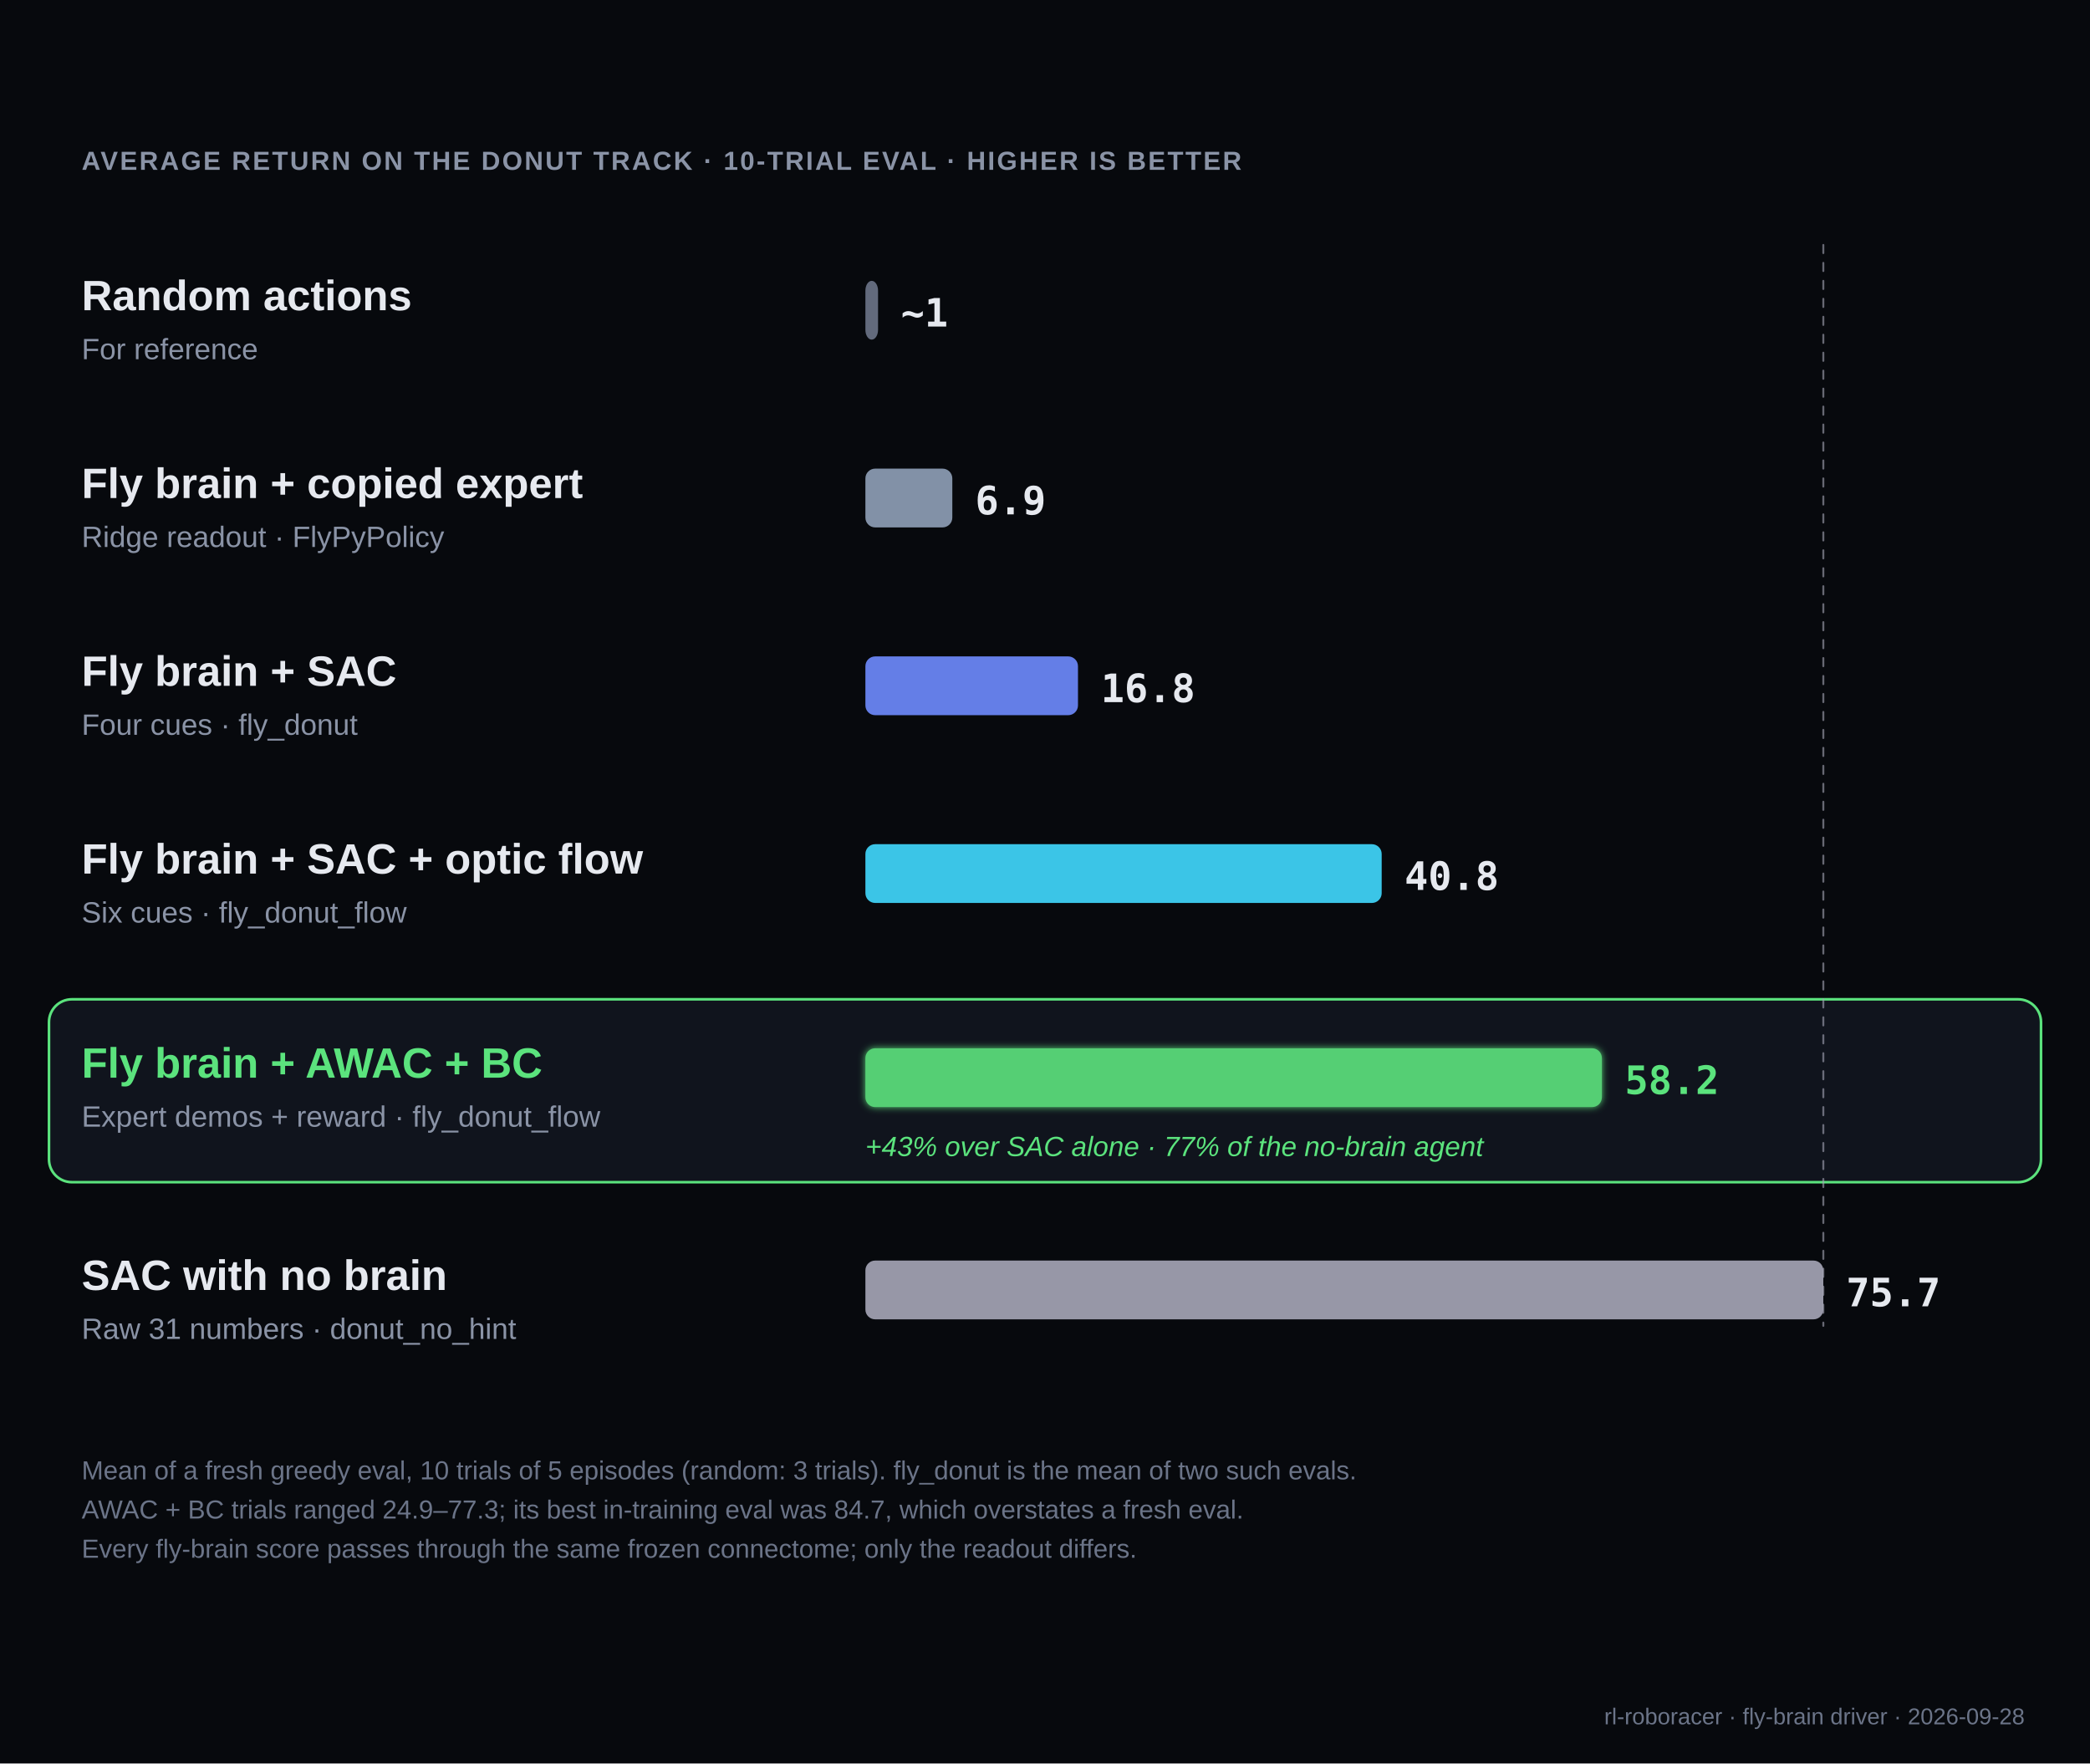
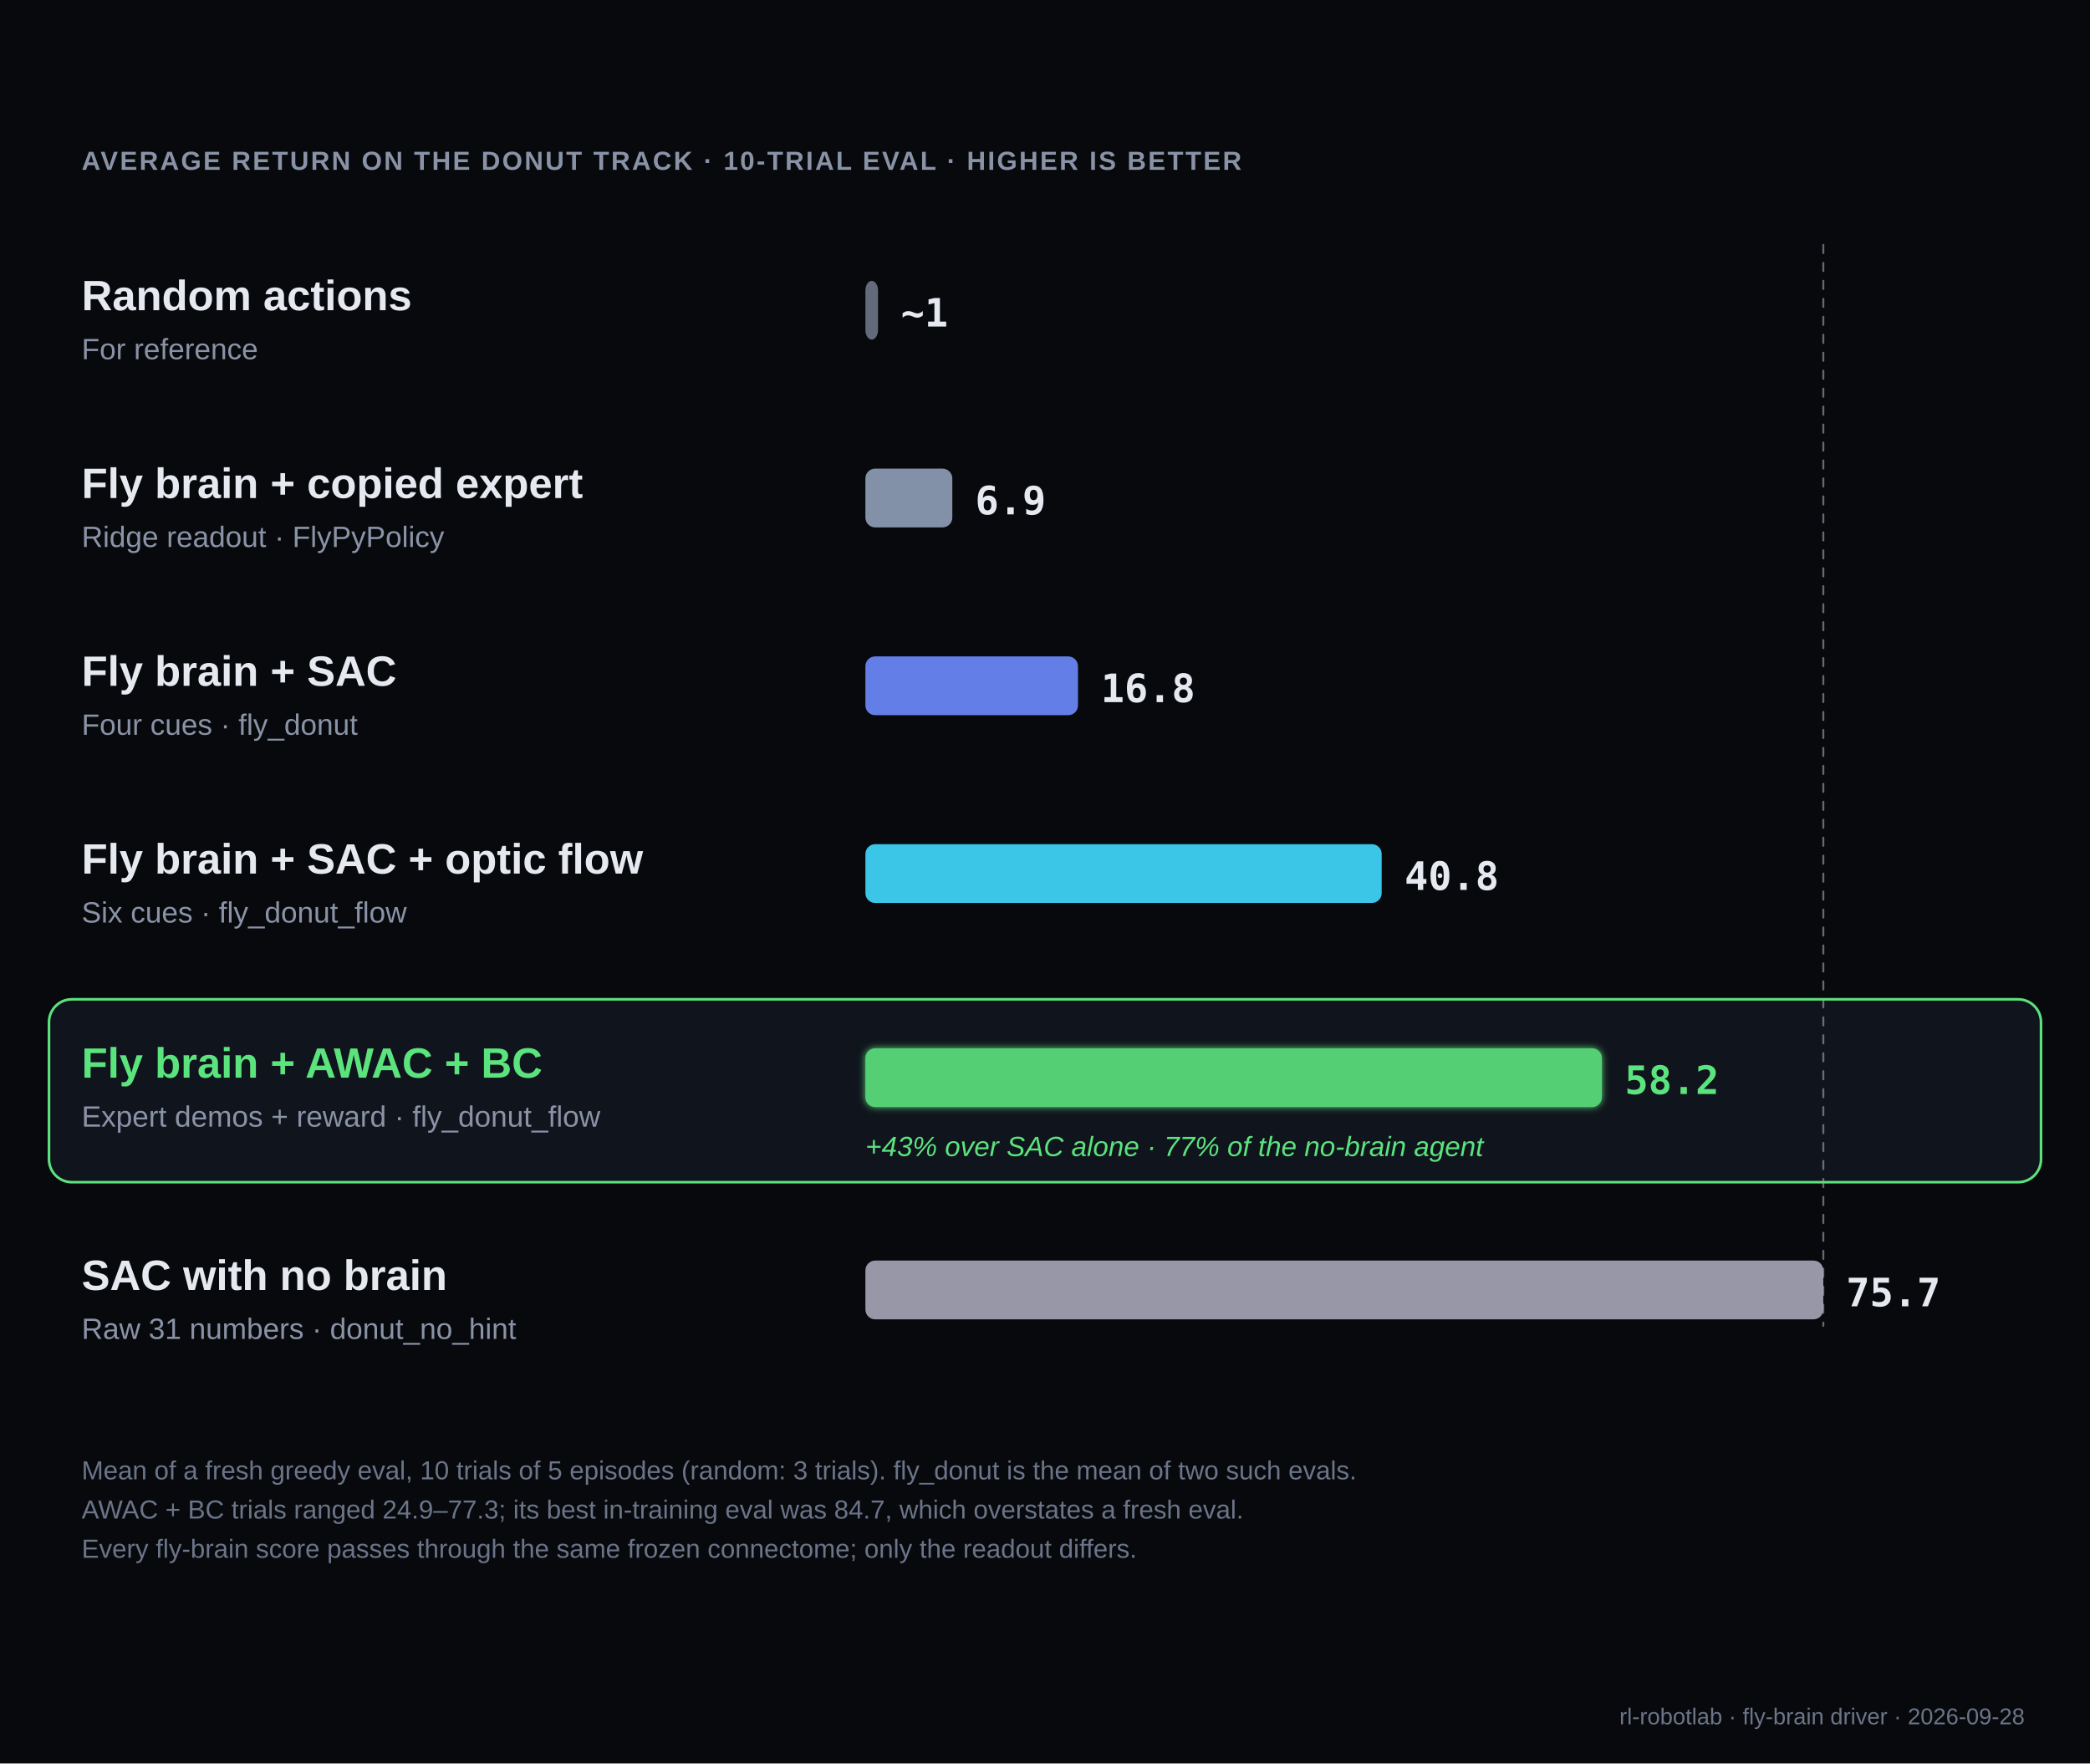
<svg xmlns="http://www.w3.org/2000/svg" width="1280" height="1080" viewBox="640 0 1280 1080">
  <defs>
    <filter id="glow" x="-100%" y="-100%" width="300%" height="300%">
      <feGaussianBlur stdDeviation="2.2" result="b" />
      <feMerge>
        <feMergeNode in="b" />
        <feMergeNode in="SourceGraphic" />
      </feMerge>
    </filter>
    <filter id="soft" x="-20%" y="-20%" width="140%" height="140%">
      <feGaussianBlur stdDeviation="7" />
    </filter>
    <marker id="arr" viewBox="0 0 10 10" refX="8.5" refY="5" markerWidth="7" markerHeight="7" orient="auto-start-reverse">
      <path d="M0,0 L10,5 L0,10 z" fill="#8a93a6" />
    </marker>
    <marker id="arrL" viewBox="0 0 10 10" refX="8.5" refY="5" markerWidth="7" markerHeight="7" orient="auto-start-reverse">
      <path d="M0,0 L10,5 L0,10 z" fill="#5BE37D" />
    </marker>
    <clipPath id="rclip">
      <rect x="640" y="0" width="1280" height="1080" />
    </clipPath>
    <linearGradient id="fadeL" x1="0" x2="1">
      <stop offset="0" stop-color="#07090d" />
      <stop offset="1" stop-color="#07090d" stop-opacity="0" />
    </linearGradient>
    <linearGradient id="fadeR" x1="0" x2="1">
      <stop offset="0" stop-color="#07090d" stop-opacity="0" />
      <stop offset="1" stop-color="#07090d" />
    </linearGradient>
  </defs>
  <rect x="0" y="0" width="1920" height="1080" fill="#07090d" />
  <text data-box="640,1900" x="690" y="104" font-family="'Segoe UI', 'Helvetica Neue', Arial, sans-serif" font-size="16" fill="#8a93a6" font-weight="700" text-anchor="start" letter-spacing="1.2">AVERAGE RETURN ON THE DONUT TRACK · 10-TRIAL EVAL · HIGHER IS BETTER</text>
  <text data-box="640,1900" x="690" y="190" font-family="'Segoe UI', 'Helvetica Neue', Arial, sans-serif" font-size="26" fill="#e6e9ef" font-weight="600" text-anchor="start">Random actions</text>
  <text data-box="640,1900" x="690" y="220" font-family="'Segoe UI', 'Helvetica Neue', Arial, sans-serif" font-size="18" fill="#8a93a6" font-weight="400" text-anchor="start">For reference</text>
  <rect x="1170" y="172" width="7.75" height="36" rx="6" fill="#6b7488" opacity="0.9" />
  <text data-box="640,1900" x="1191.75" y="200" font-family="Consolas, 'SF Mono', Menlo, monospace" font-size="24" fill="#e6e9ef" font-weight="600" text-anchor="start">~1</text>
  <text data-box="640,1900" x="690" y="305" font-family="'Segoe UI', 'Helvetica Neue', Arial, sans-serif" font-size="26" fill="#e6e9ef" font-weight="600" text-anchor="start">Fly brain + copied expert</text>
  <text data-box="640,1900" x="690" y="335" font-family="'Segoe UI', 'Helvetica Neue', Arial, sans-serif" font-size="18" fill="#8a93a6" font-weight="400" text-anchor="start">Ridge readout · FlyPyPolicy</text>
  <rect x="1170" y="287" width="53.24" height="36" rx="6" fill="#8fa0b8" opacity="0.9" />
  <text data-box="640,1900" x="1237.24" y="315" font-family="Consolas, 'SF Mono', Menlo, monospace" font-size="24" fill="#e6e9ef" font-weight="600" text-anchor="start">6.9</text>
  <text data-box="640,1900" x="690" y="420" font-family="'Segoe UI', 'Helvetica Neue', Arial, sans-serif" font-size="26" fill="#e6e9ef" font-weight="600" text-anchor="start">Fly brain + SAC</text>
  <text data-box="640,1900" x="690" y="450" font-family="'Segoe UI', 'Helvetica Neue', Arial, sans-serif" font-size="18" fill="#8a93a6" font-weight="400" text-anchor="start">Four cues · fly_donut</text>
  <rect x="1170" y="402" width="130.2" height="36" rx="6" fill="#6E8BFF" opacity="0.9" />
  <text data-box="640,1900" x="1314.2" y="430" font-family="Consolas, 'SF Mono', Menlo, monospace" font-size="24" fill="#e6e9ef" font-weight="600" text-anchor="start">16.8</text>
  <text data-box="640,1900" x="690" y="535" font-family="'Segoe UI', 'Helvetica Neue', Arial, sans-serif" font-size="26" fill="#e6e9ef" font-weight="600" text-anchor="start">Fly brain + SAC + optic flow</text>
  <text data-box="640,1900" x="690" y="565" font-family="'Segoe UI', 'Helvetica Neue', Arial, sans-serif" font-size="18" fill="#8a93a6" font-weight="400" text-anchor="start">Six cues · fly_donut_flow</text>
  <rect x="1170" y="517" width="316.2" height="36" rx="6" fill="#40D9FF" opacity="0.9" />
  <text data-box="640,1900" x="1500.2" y="545" font-family="Consolas, 'SF Mono', Menlo, monospace" font-size="24" fill="#e6e9ef" font-weight="600" text-anchor="start">40.8</text>
  <rect x="670" y="612" width="1220" height="112" rx="14" fill="#10141d" stroke="#5BE37D" stroke-width="1.6" />
  <text data-box="640,1900" x="690" y="660" font-family="'Segoe UI', 'Helvetica Neue', Arial, sans-serif" font-size="26" fill="#5BE37D" font-weight="600" text-anchor="start">Fly brain + AWAC + BC</text>
  <text data-box="640,1900" x="690" y="690" font-family="'Segoe UI', 'Helvetica Neue', Arial, sans-serif" font-size="18" fill="#8a93a6" font-weight="400" text-anchor="start">Expert demos + reward · fly_donut_flow</text>
  <rect x="1170" y="642" width="451.05" height="36" rx="6" fill="#5BE37D" opacity="0.9" filter="url(#glow)" />
  <text data-box="640,1900" x="1635.05" y="670" font-family="Consolas, 'SF Mono', Menlo, monospace" font-size="24" fill="#5BE37D" font-weight="600" text-anchor="start">58.2</text>
  <text data-box="640,1900" x="1170" y="708" font-family="'Segoe UI', 'Helvetica Neue', Arial, sans-serif" font-size="17" fill="#5BE37D" font-weight="400" text-anchor="start" font-style="italic">+43% over SAC alone · 77% of the no-brain agent</text>
  <text data-box="640,1900" x="690" y="790" font-family="'Segoe UI', 'Helvetica Neue', Arial, sans-serif" font-size="26" fill="#e6e9ef" font-weight="600" text-anchor="start">SAC with no brain</text>
  <text data-box="640,1900" x="690" y="820" font-family="'Segoe UI', 'Helvetica Neue', Arial, sans-serif" font-size="18" fill="#8a93a6" font-weight="400" text-anchor="start">Raw 31 numbers · donut_no_hint</text>
  <rect x="1170" y="772" width="586.67" height="36" rx="6" fill="#A6A6B8" opacity="0.9" />
  <text data-box="640,1900" x="1770.68" y="800" font-family="Consolas, 'SF Mono', Menlo, monospace" font-size="24" fill="#e6e9ef" font-weight="600" text-anchor="start">75.7</text>
  <line x1="1756.68" y1="150" x2="1756.68" y2="812" stroke="#A6A6B8" stroke-width="1.2" opacity="0.6" stroke-linecap="round" stroke-dasharray="5 6" />
  <text data-box="640,1900" x="690" y="906" font-family="'Segoe UI', 'Helvetica Neue', Arial, sans-serif" font-size="16" fill="#6b7488" font-weight="400" text-anchor="start">Mean of a fresh greedy eval, 10 trials of 5 episodes (random: 3 trials). fly_donut is the mean of two such evals.</text>
  <text data-box="640,1900" x="690" y="930" font-family="'Segoe UI', 'Helvetica Neue', Arial, sans-serif" font-size="16" fill="#6b7488" font-weight="400" text-anchor="start">AWAC + BC trials ranged 24.9–77.3; its best in-training eval was 84.7, which overstates a fresh eval.</text>
  <text data-box="640,1900" x="690" y="954" font-family="'Segoe UI', 'Helvetica Neue', Arial, sans-serif" font-size="16" fill="#6b7488" font-weight="400" text-anchor="start">Every fly-brain score passes through the same frozen connectome; only the readout differs.</text>
-   <text data-box="640,1900" x="1880" y="1056" font-family="'Segoe UI', 'Helvetica Neue', Arial, sans-serif" font-size="14" fill="#6b7488" font-weight="400" text-anchor="end">rl-roboracer · fly-brain driver · 2026-09-28</text>
+   <text data-box="640,1900" x="1880" y="1056" font-family="'Segoe UI', 'Helvetica Neue', Arial, sans-serif" font-size="14" fill="#6b7488" font-weight="400" text-anchor="end">rl-robotlab · fly-brain driver · 2026-09-28</text>
</svg>
